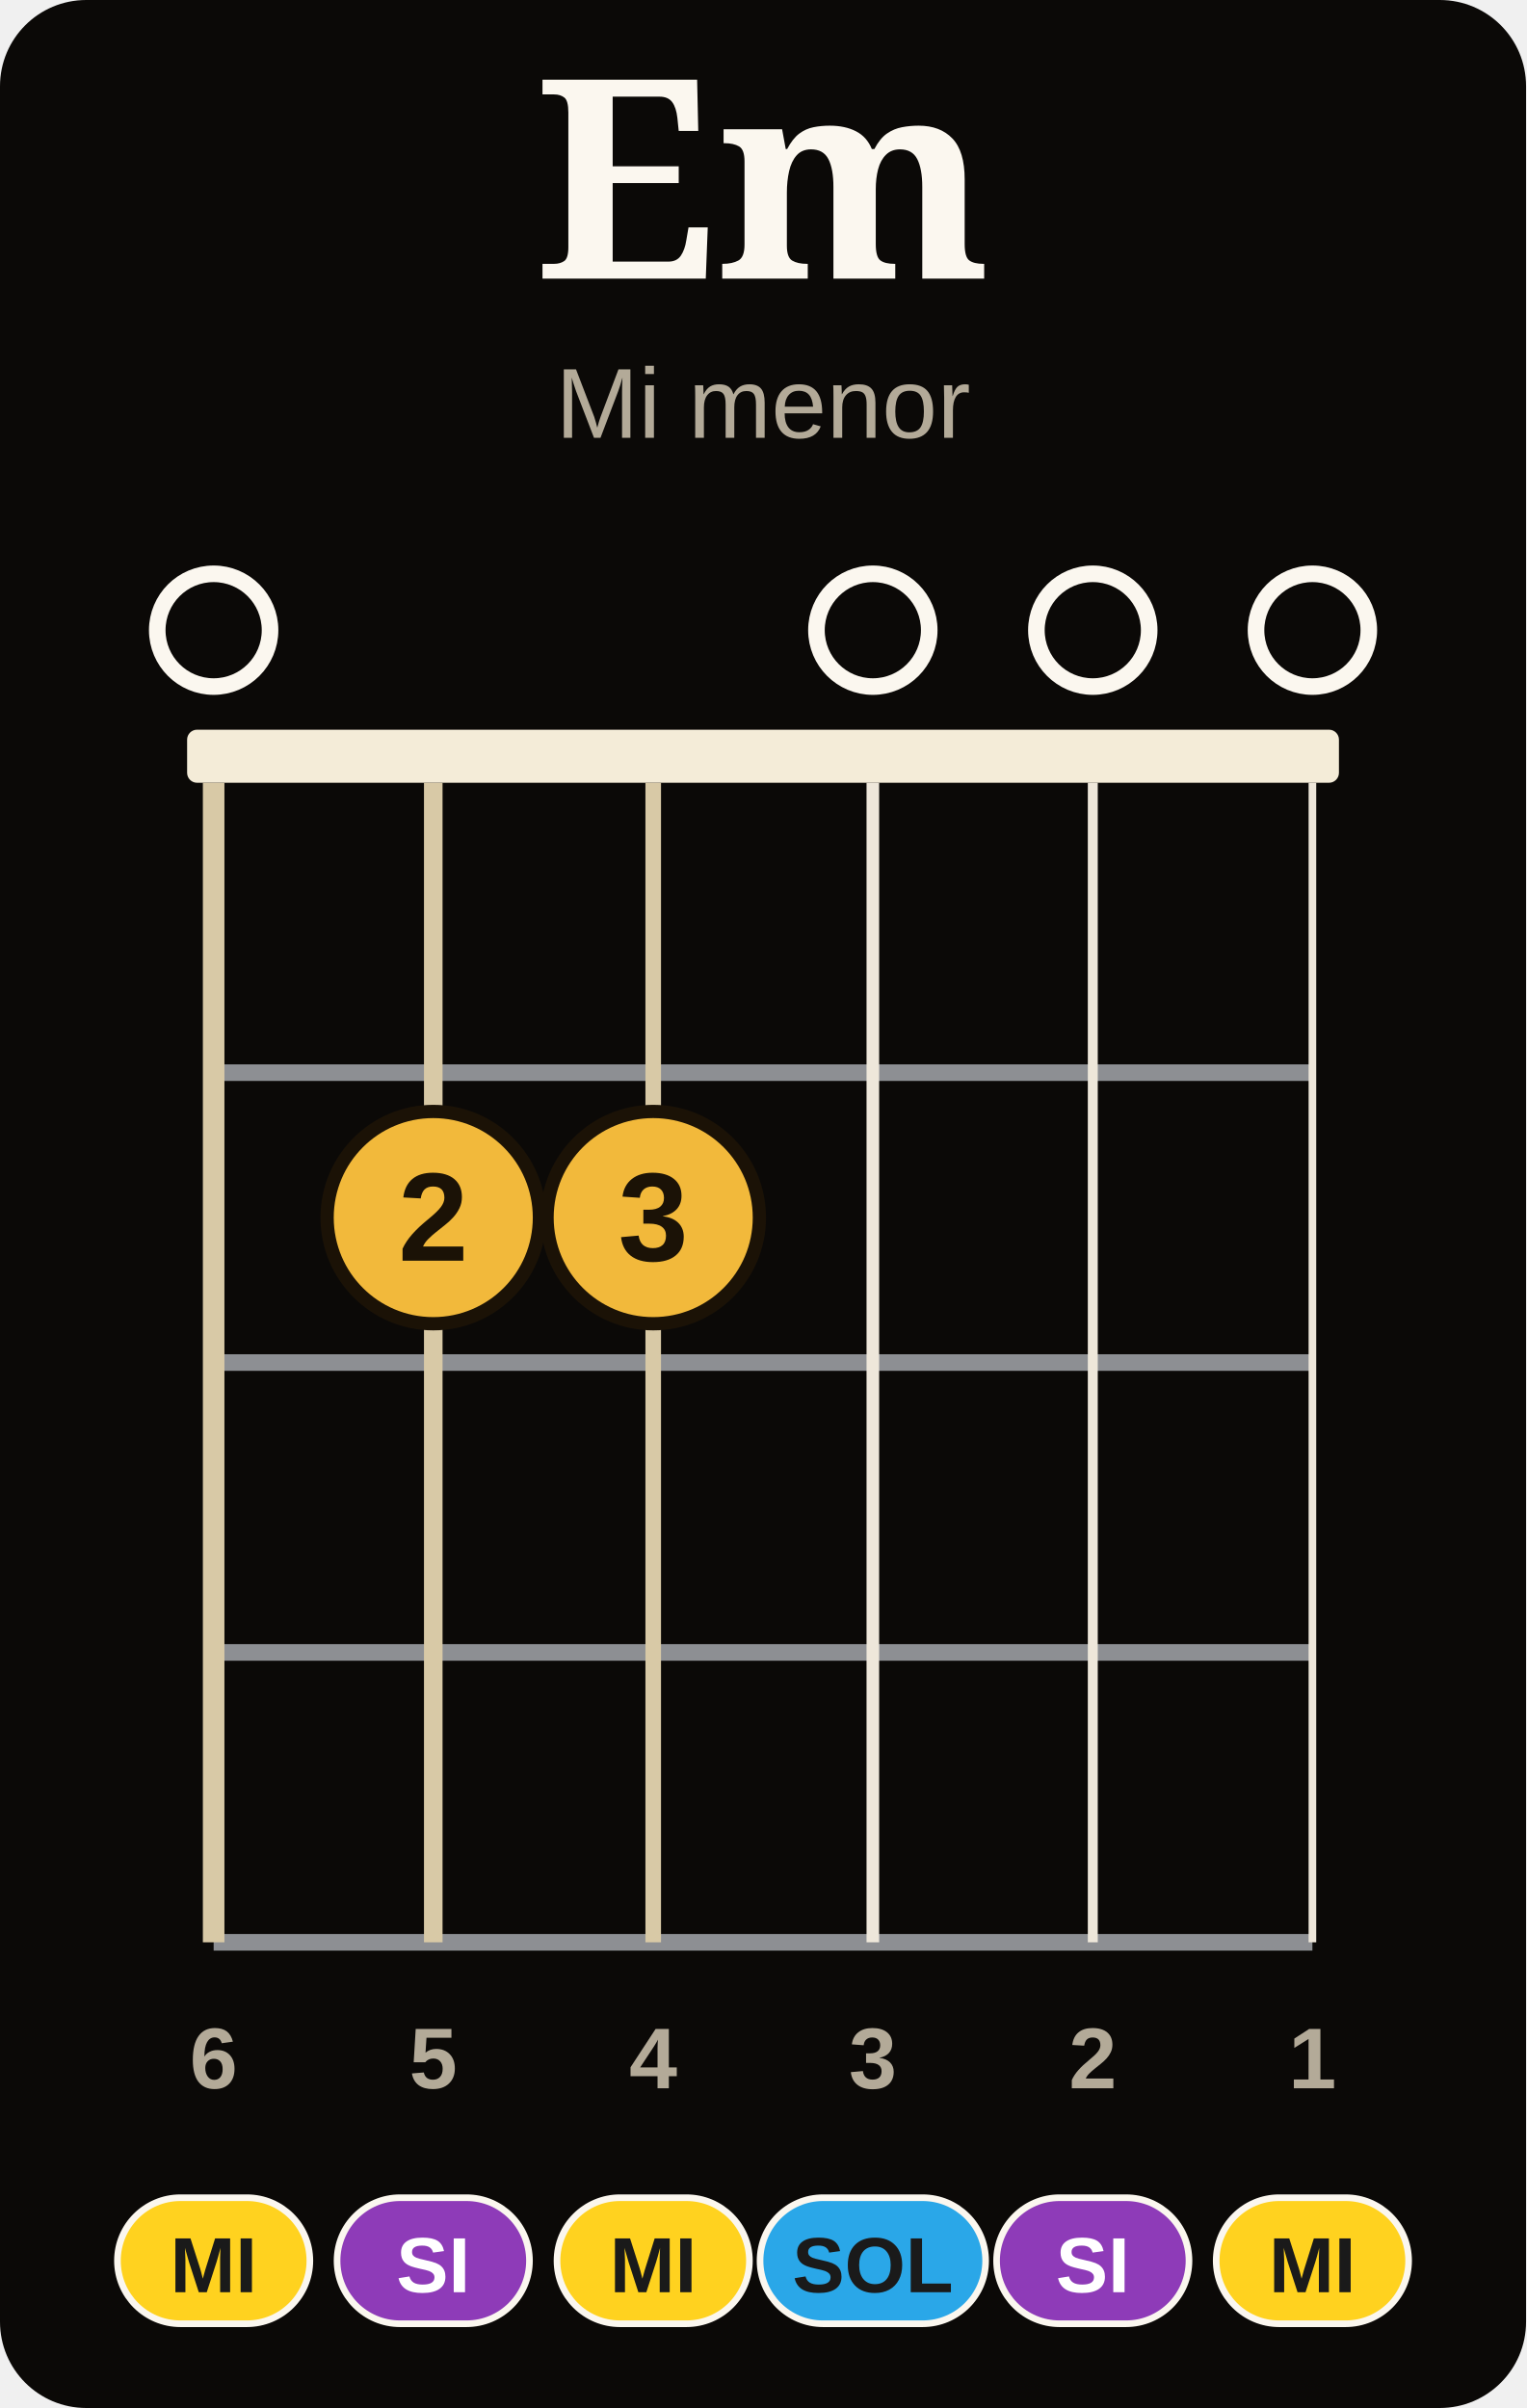
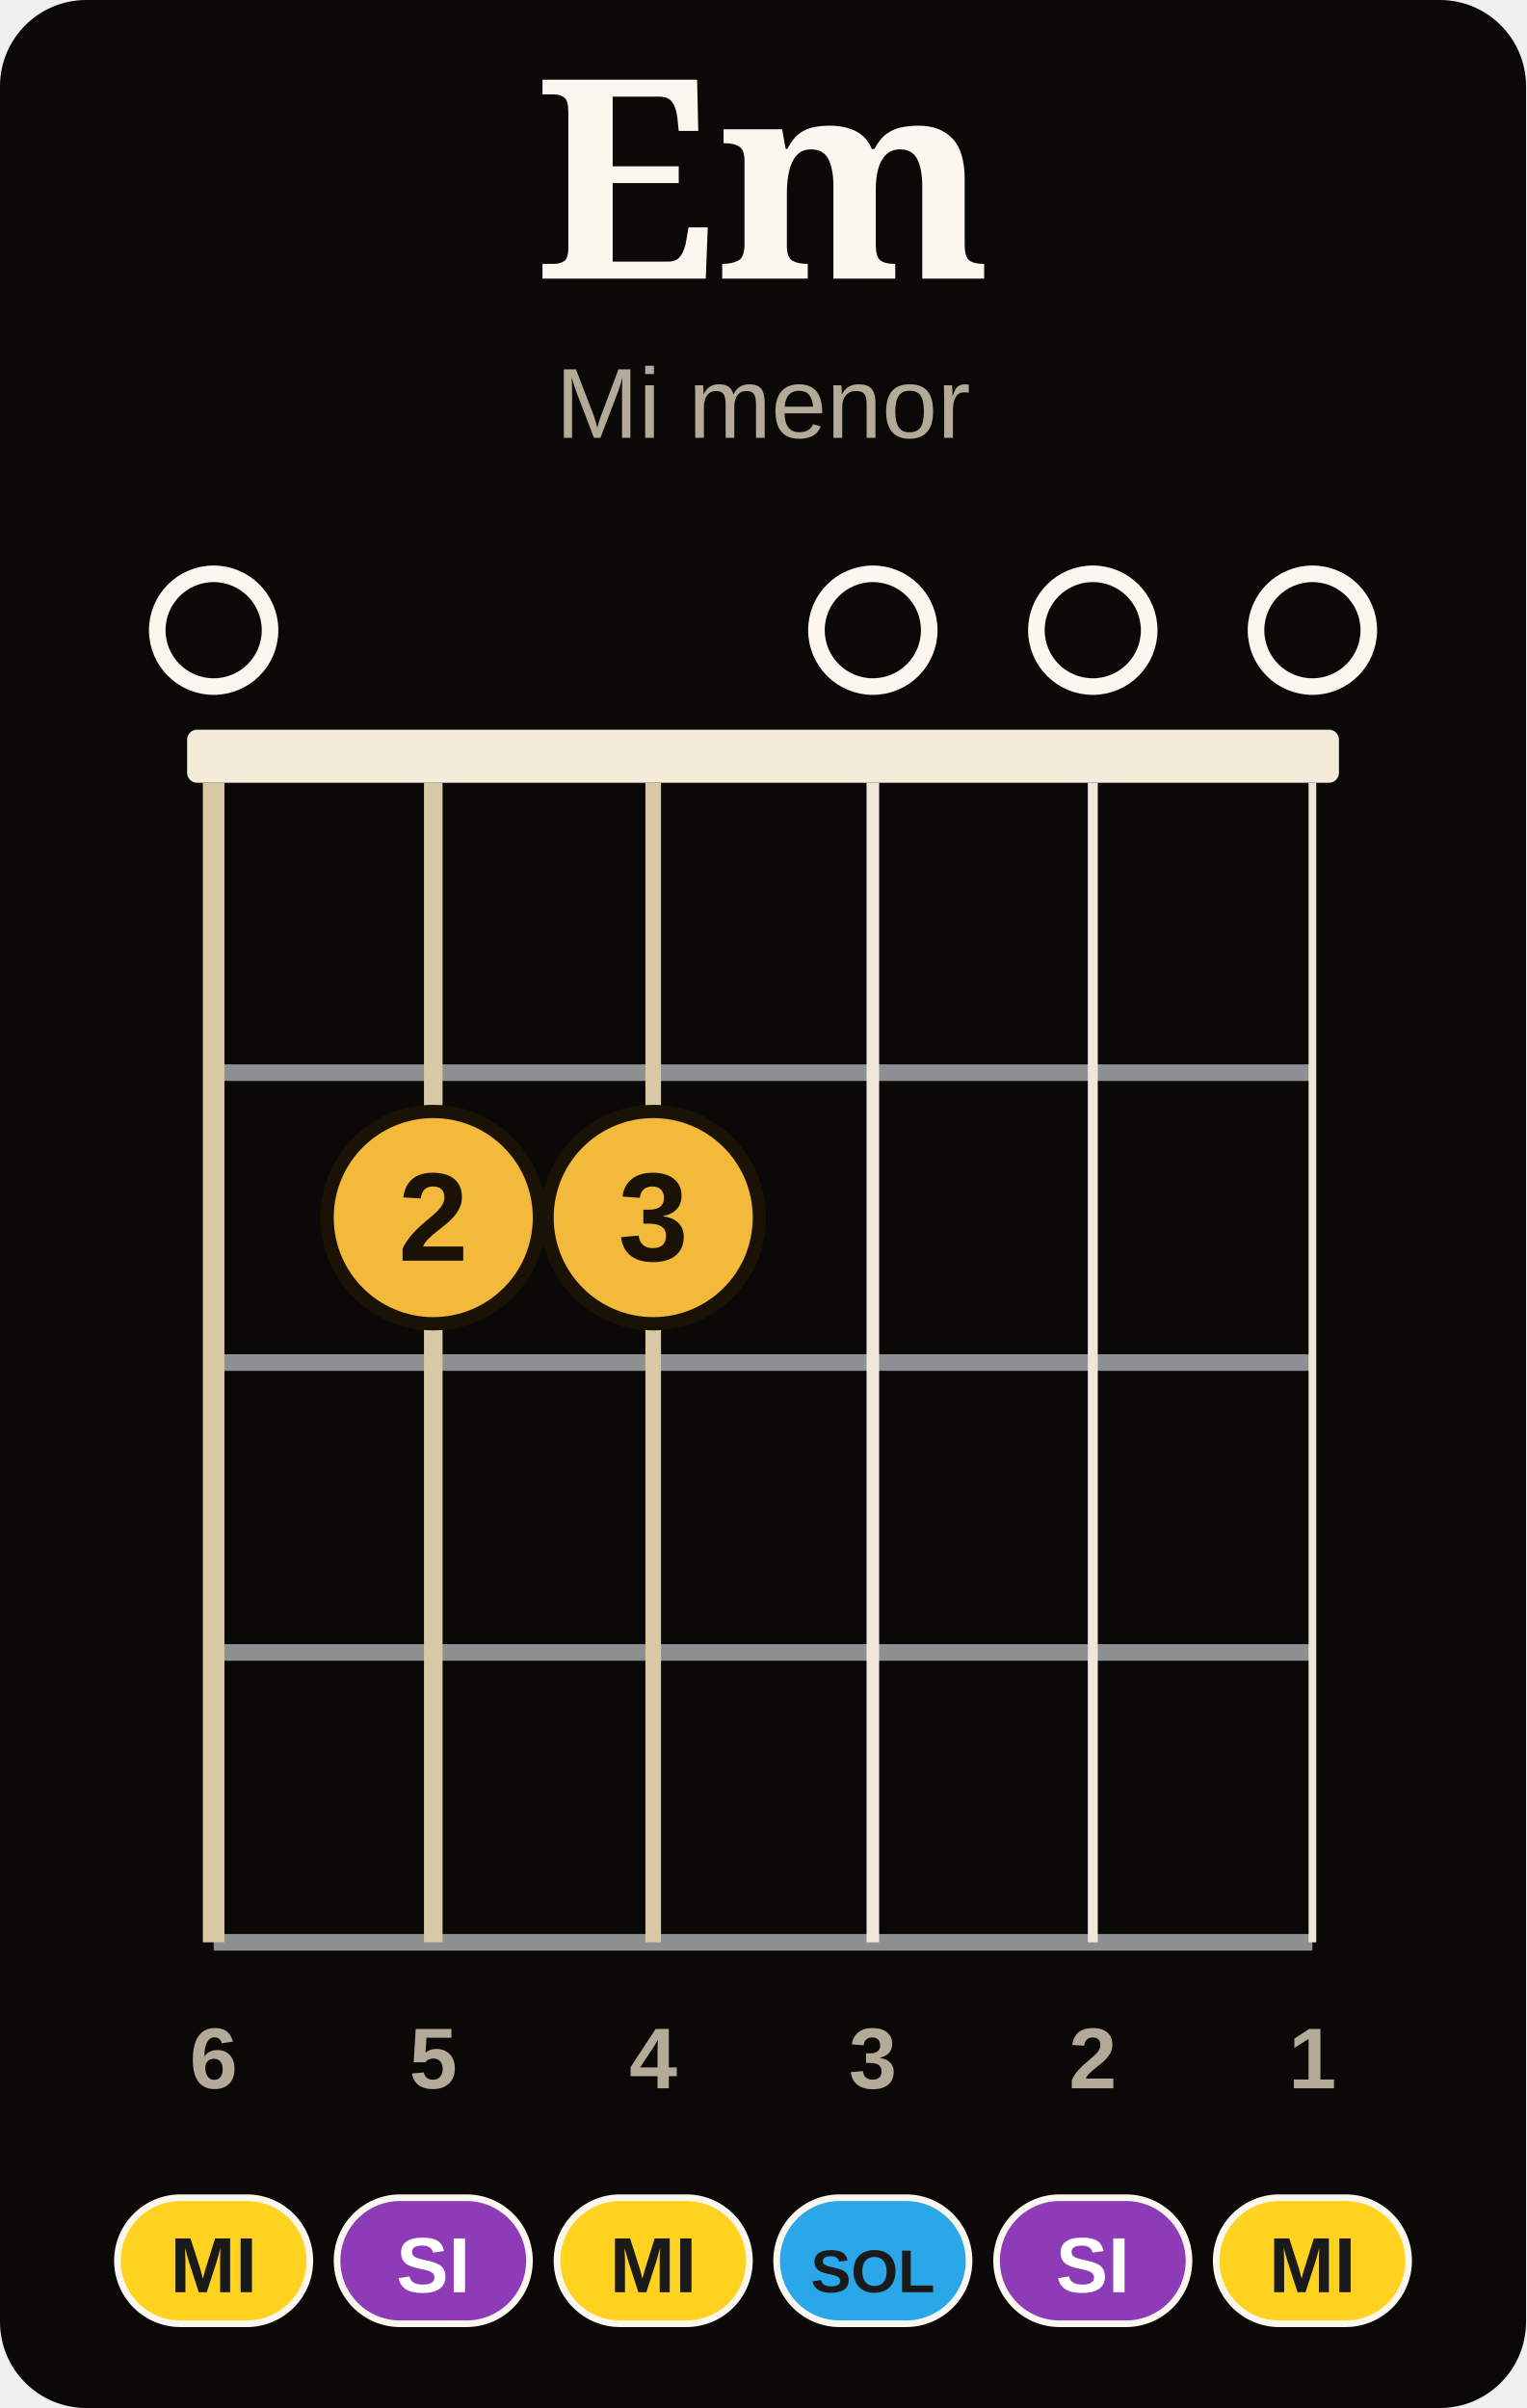
<svg xmlns="http://www.w3.org/2000/svg" width="460" height="726" viewBox="0 0 460 726" role="img" aria-label="Acorde Mi menor (Em)">
  <rect width="460" height="726" rx="26" fill="#0b0907" />
  <text x="230" y="84" text-anchor="middle" font-family="Cormorant Garamond,Georgia,serif" font-size="84" font-weight="700" fill="#fbf7ef">Em</text>
  <text x="230" y="132" text-anchor="middle" font-family="Jost,Segoe UI,Arial,sans-serif" font-size="30" font-weight="500" fill="#b3aa98">Mi menor</text>
  <rect x="56.4" y="220" width="347.2" height="16" rx="3" fill="#f4ecd8" />
  <line x1="64.4" y1="323.4" x2="395.6" y2="323.4" stroke="#8d8f93" stroke-width="5" />
  <line x1="64.4" y1="410.8" x2="395.6" y2="410.8" stroke="#8d8f93" stroke-width="5" />
  <line x1="64.4" y1="498.2" x2="395.6" y2="498.2" stroke="#8d8f93" stroke-width="5" />
  <line x1="64.4" y1="585.6" x2="395.6" y2="585.6" stroke="#8d8f93" stroke-width="5" />
  <line x1="64.4" y1="236" x2="64.4" y2="585.6" stroke="#d8c9a6" stroke-width="6.5" />
  <line x1="130.6" y1="236" x2="130.6" y2="585.6" stroke="#d8c9a6" stroke-width="5.6" />
  <line x1="196.9" y1="236" x2="196.9" y2="585.6" stroke="#d8c9a6" stroke-width="4.7" />
  <line x1="263.1" y1="236" x2="263.1" y2="585.6" stroke="#eee7da" stroke-width="3.8" />
  <line x1="329.4" y1="236" x2="329.4" y2="585.6" stroke="#eee7da" stroke-width="3" />
  <line x1="395.6" y1="236" x2="395.6" y2="585.6" stroke="#eee7da" stroke-width="2.3" />
  <circle cx="64.4" cy="190" r="17" fill="none" stroke="#fbf7ef" stroke-width="5" />
  <text x="64.4" y="629.6" text-anchor="middle" font-family="Jost,Segoe UI,Arial,sans-serif" font-size="26" font-weight="600" fill="#b3aa98">6</text>
  <rect x="35.4" y="662.6" width="58" height="38" rx="19" fill="#FFD21F" stroke="#fbf7ef" stroke-width="2" />
  <text x="64.4" y="691.1" text-anchor="middle" font-family="Jost,Segoe UI,Arial,sans-serif" font-size="23.6" font-weight="700" fill="#1A1A1A">MI</text>
  <circle cx="130.6" cy="367.1" r="32" fill="#f2b93b" stroke="#1b1206" stroke-width="4" />
  <text x="130.6" y="380.1" text-anchor="middle" font-family="Jost,Segoe UI,Arial,sans-serif" font-size="38" font-weight="700" fill="#1b1206">2</text>
  <text x="130.6" y="629.6" text-anchor="middle" font-family="Jost,Segoe UI,Arial,sans-serif" font-size="26" font-weight="600" fill="#b3aa98">5</text>
  <rect x="101.6" y="662.6" width="58" height="38" rx="19" fill="#8E3BB8" stroke="#fbf7ef" stroke-width="2" />
  <text x="130.6" y="691.1" text-anchor="middle" font-family="Jost,Segoe UI,Arial,sans-serif" font-size="23.6" font-weight="700" fill="#fff">SI</text>
  <circle cx="196.9" cy="367.1" r="32" fill="#f2b93b" stroke="#1b1206" stroke-width="4" />
  <text x="196.9" y="380.1" text-anchor="middle" font-family="Jost,Segoe UI,Arial,sans-serif" font-size="38" font-weight="700" fill="#1b1206">3</text>
  <text x="196.9" y="629.6" text-anchor="middle" font-family="Jost,Segoe UI,Arial,sans-serif" font-size="26" font-weight="600" fill="#b3aa98">4</text>
  <rect x="167.9" y="662.6" width="58" height="38" rx="19" fill="#FFD21F" stroke="#fbf7ef" stroke-width="2" />
  <text x="196.9" y="691.1" text-anchor="middle" font-family="Jost,Segoe UI,Arial,sans-serif" font-size="23.6" font-weight="700" fill="#1A1A1A">MI</text>
  <circle cx="263.1" cy="190" r="17" fill="none" stroke="#fbf7ef" stroke-width="5" />
  <text x="263.1" y="629.6" text-anchor="middle" font-family="Jost,Segoe UI,Arial,sans-serif" font-size="26" font-weight="600" fill="#b3aa98">3</text>
-   <rect x="229.1" y="662.6" width="68" height="38" rx="19" fill="#2AA7E8" stroke="#fbf7ef" stroke-width="2" />
-   <text x="263.1" y="691.1" text-anchor="middle" font-family="Jost,Segoe UI,Arial,sans-serif" font-size="23.6" font-weight="700" fill="#1A1A1A">SOL</text>
+   <rect x="234.1" y="662.6" width="58" height="38" rx="19" fill="#2AA7E8" stroke="#fbf7ef" stroke-width="2" />
+   <text x="263.1" y="691.1" text-anchor="middle" font-family="Jost,Segoe UI,Arial,sans-serif" font-size="18.2" font-weight="700" fill="#1A1A1A">SOL</text>
  <circle cx="329.4" cy="190" r="17" fill="none" stroke="#fbf7ef" stroke-width="5" />
  <text x="329.4" y="629.6" text-anchor="middle" font-family="Jost,Segoe UI,Arial,sans-serif" font-size="26" font-weight="600" fill="#b3aa98">2</text>
  <rect x="300.4" y="662.6" width="58" height="38" rx="19" fill="#8E3BB8" stroke="#fbf7ef" stroke-width="2" />
  <text x="329.4" y="691.1" text-anchor="middle" font-family="Jost,Segoe UI,Arial,sans-serif" font-size="23.6" font-weight="700" fill="#fff">SI</text>
  <circle cx="395.6" cy="190" r="17" fill="none" stroke="#fbf7ef" stroke-width="5" />
  <text x="395.6" y="629.6" text-anchor="middle" font-family="Jost,Segoe UI,Arial,sans-serif" font-size="26" font-weight="600" fill="#b3aa98">1</text>
  <rect x="366.6" y="662.6" width="58" height="38" rx="19" fill="#FFD21F" stroke="#fbf7ef" stroke-width="2" />
  <text x="395.6" y="691.1" text-anchor="middle" font-family="Jost,Segoe UI,Arial,sans-serif" font-size="23.6" font-weight="700" fill="#1A1A1A">MI</text>
</svg>
